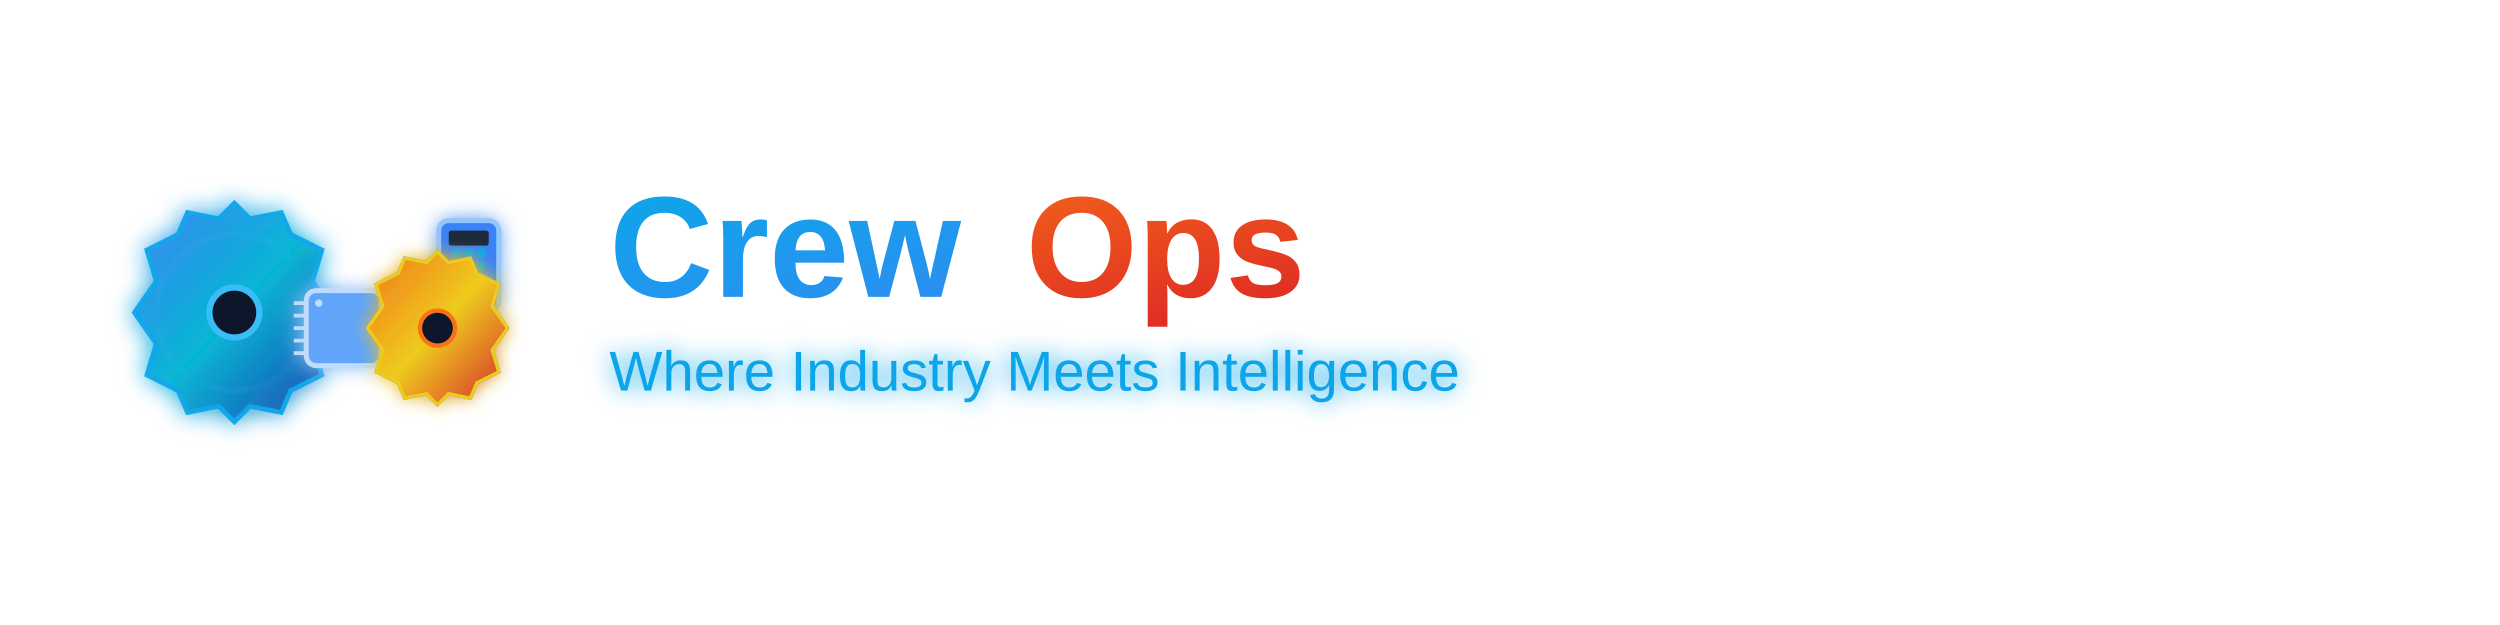
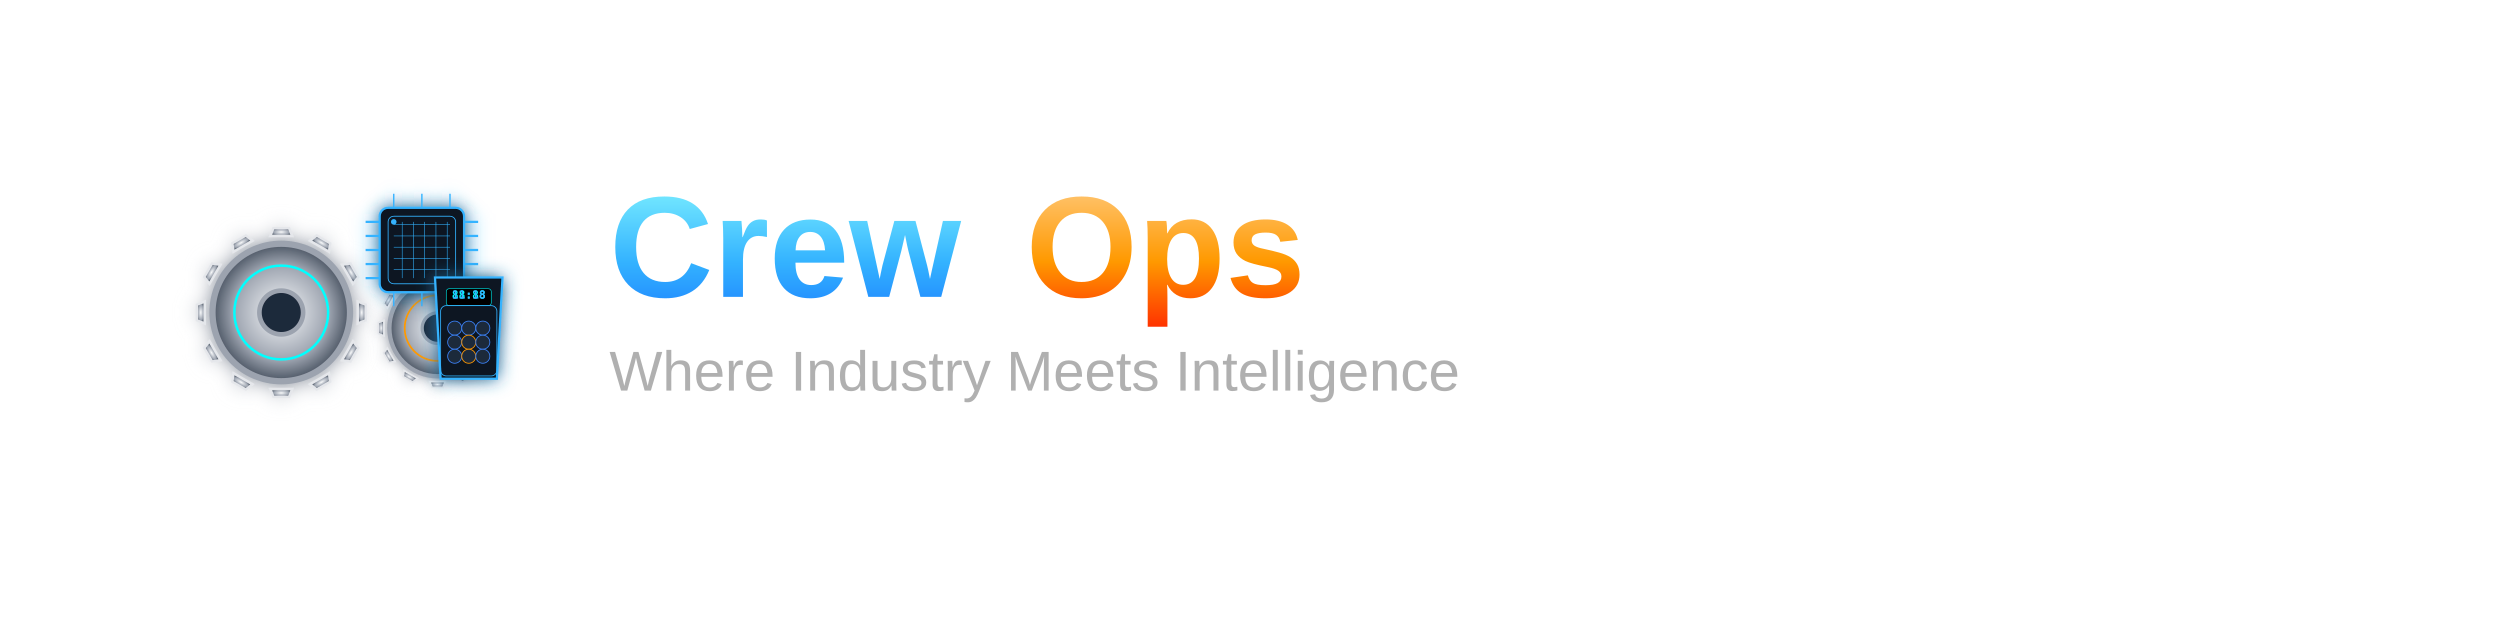
<svg xmlns="http://www.w3.org/2000/svg" width="800" height="200" viewBox="0 0 800 200" role="img" aria-label="Crew Ops logo">
  <defs>
    <linearGradient id="bgGradient" x1="0" y1="0" x2="1" y2="1">
      <stop offset="0%" stop-color="#0F172A" />
      <stop offset="100%" stop-color="#1E293B" />
    </linearGradient>
-     <linearGradient id="gearBlueGradient" x1="0" y1="0" x2="1" y2="1">
-       <stop offset="0%" stop-color="#3B82F6" />
-       <stop offset="50%" stop-color="#06B6D4" />
-       <stop offset="100%" stop-color="#1E40AF" />
+     <linearGradient id="textBlue" x1="0" y1="0" x2="0" y2="1">
+       <stop offset="0%" stop-color="#70E5FF" />
+       <stop offset="50%" stop-color="#34B3FF" />
+       <stop offset="100%" stop-color="#1A7CFF" />
    </linearGradient>
-     <linearGradient id="gearOrangeGradient" x1="0" y1="0" x2="1" y2="1">
-       <stop offset="0%" stop-color="#F97316" />
-       <stop offset="50%" stop-color="#FACC15" />
-       <stop offset="100%" stop-color="#DC2626" />
+     <linearGradient id="textOrange" x1="0" y1="0" x2="0" y2="1">
+       <stop offset="0%" stop-color="#FFC064" />
+       <stop offset="50%" stop-color="#FF9900" />
+       <stop offset="100%" stop-color="#FF3300" />
    </linearGradient>
+     <radialGradient id="metalGradient" cx="50%" cy="50%" r="50%">
+       <stop offset="0%" stop-color="#F9FAFB" />
+       <stop offset="30%" stop-color="#D1D5DB" />
+       <stop offset="70%" stop-color="#9CA3AF" />
+       <stop offset="100%" stop-color="#4B5563" />
+     </radialGradient>
    <filter id="blueGlow" x="-50%" y="-50%" width="200%" height="200%">
-       <feGaussianBlur stdDeviation="4" result="blur" />
+       <feGaussianBlur stdDeviation="3" result="blur" />
      <feMerge>
        <feMergeNode in="blur" />
        <feMergeNode in="SourceGraphic" />
      </feMerge>
    </filter>
    <filter id="orangeGlow" x="-50%" y="-50%" width="200%" height="200%">
-       <feGaussianBlur stdDeviation="4" result="blur" />
+       <feGaussianBlur stdDeviation="3" result="blur" />
      <feMerge>
        <feMergeNode in="blur" />
        <feMergeNode in="SourceGraphic" />
      </feMerge>
    </filter>
-     <linearGradient id="textBlue" x1="0" y1="0" x2="1" y2="1">
-       <stop offset="0%" stop-color="#0EA5E9" />
-       <stop offset="100%" stop-color="#3B82F6" />
-     </linearGradient>
-     <linearGradient id="textOrange" x1="0" y1="0" x2="1" y2="1">
-       <stop offset="0%" stop-color="#F97316" />
-       <stop offset="100%" stop-color="#DC2626" />
-     </linearGradient>
-     <g id="gearShape">
-       <circle cx="0" cy="0" r="25" fill="url(#gearBlueGradient)" stroke="#93C5FD" stroke-width="2" />
-       <path d="M0,-35 L5,-30 L15,-32 L18,-25 L28,-20 L25,-10 L32,0 L25,10 L28,20 L18,25 L15,32 L5,30 L0,35                L-5,30 L-15,32 L-18,25 L-28,20 L-25,10 L-32,0 L-25,-10 L-28,-20 L-18,-25 L-15,-32 L-5,-30 Z" fill="url(#gearBlueGradient)" stroke="#0EA5E9" stroke-width="1.5" opacity="0.95" />
-       <circle cx="0" cy="0" r="8" fill="#0F172A" stroke="#38BDF8" stroke-width="2" />
+     <g id="gearShapeMetalBlue">
+       <circle cx="0" cy="0" r="22" fill="url(#metalGradient)" stroke="#9CA3AF" stroke-width="2" />
+       <g fill="url(#metalGradient)" stroke="#E5E7EB" stroke-width="0.8">
+         <g transform="rotate(0)">
+           <polygon points="-2.5,-27 2.5,-27 3.5,-24.5 -3.5,-24.5" />
+         </g>
+         <g transform="rotate(30)">
+           <polygon points="-2.5,-27 2.5,-27 3.5,-24.5 -3.5,-24.5" />
+         </g>
+         <g transform="rotate(60)">
+           <polygon points="-2.5,-27 2.5,-27 3.5,-24.5 -3.5,-24.5" />
+         </g>
+         <g transform="rotate(90)">
+           <polygon points="-2.5,-27 2.5,-27 3.5,-24.5 -3.5,-24.5" />
+         </g>
+         <g transform="rotate(120)">
+           <polygon points="-2.5,-27 2.5,-27 3.5,-24.5 -3.5,-24.5" />
+         </g>
+         <g transform="rotate(150)">
+           <polygon points="-2.5,-27 2.5,-27 3.5,-24.5 -3.5,-24.5" />
+         </g>
+         <g transform="rotate(180)">
+           <polygon points="-2.5,-27 2.5,-27 3.5,-24.5 -3.5,-24.5" />
+         </g>
+         <g transform="rotate(210)">
+           <polygon points="-2.5,-27 2.5,-27 3.5,-24.5 -3.5,-24.5" />
+         </g>
+         <g transform="rotate(240)">
+           <polygon points="-2.5,-27 2.5,-27 3.5,-24.5 -3.5,-24.5" />
+         </g>
+         <g transform="rotate(270)">
+           <polygon points="-2.5,-27 2.5,-27 3.5,-24.5 -3.5,-24.5" />
+         </g>
+         <g transform="rotate(300)">
+           <polygon points="-2.5,-27 2.5,-27 3.5,-24.5 -3.5,-24.5" />
+         </g>
+         <g transform="rotate(330)">
+           <polygon points="-2.5,-27 2.5,-27 3.5,-24.5 -3.5,-24.5" />
+         </g>
+       </g>
+       <circle cx="0" cy="0" r="15" fill="none" stroke="#00FFFF" stroke-width="0.8" />
+       <circle cx="0" cy="0" r="7" fill="#1E293B" stroke="#9CA3AF" stroke-width="1.5" />
+     </g>
+     <g id="gearShapeMetalOrange">
+       <circle cx="0" cy="0" r="22" fill="url(#metalGradient)" stroke="#9CA3AF" stroke-width="2" />
+       <g fill="url(#metalGradient)" stroke="#E5E7EB" stroke-width="0.8">
+         <g transform="rotate(0)">
+           <polygon points="-2.5,-27 2.5,-27 3.5,-24.5 -3.5,-24.5" />
+         </g>
+         <g transform="rotate(30)">
+           <polygon points="-2.5,-27 2.5,-27 3.5,-24.5 -3.5,-24.5" />
+         </g>
+         <g transform="rotate(60)">
+           <polygon points="-2.5,-27 2.5,-27 3.5,-24.5 -3.5,-24.5" />
+         </g>
+         <g transform="rotate(90)">
+           <polygon points="-2.5,-27 2.5,-27 3.5,-24.5 -3.5,-24.5" />
+         </g>
+         <g transform="rotate(120)">
+           <polygon points="-2.5,-27 2.5,-27 3.5,-24.5 -3.5,-24.5" />
+         </g>
+         <g transform="rotate(150)">
+           <polygon points="-2.5,-27 2.5,-27 3.5,-24.5 -3.5,-24.5" />
+         </g>
+         <g transform="rotate(180)">
+           <polygon points="-2.5,-27 2.5,-27 3.5,-24.5 -3.5,-24.5" />
+         </g>
+         <g transform="rotate(210)">
+           <polygon points="-2.5,-27 2.5,-27 3.5,-24.5 -3.5,-24.5" />
+         </g>
+         <g transform="rotate(240)">
+           <polygon points="-2.5,-27 2.5,-27 3.5,-24.5 -3.5,-24.5" />
+         </g>
+         <g transform="rotate(270)">
+           <polygon points="-2.5,-27 2.5,-27 3.5,-24.5 -3.5,-24.5" />
+         </g>
+         <g transform="rotate(300)">
+           <polygon points="-2.5,-27 2.5,-27 3.5,-24.5 -3.5,-24.5" />
+         </g>
+         <g transform="rotate(330)">
+           <polygon points="-2.5,-27 2.5,-27 3.5,-24.5 -3.5,-24.5" />
+         </g>
+       </g>
+       <circle cx="0" cy="0" r="15" fill="none" stroke="#FF9900" stroke-width="0.8" />
+       <circle cx="0" cy="0" r="7" fill="#1E293B" stroke="#9CA3AF" stroke-width="1.5" />
    </g>
    <g id="processorShape">
-       <rect x="-15" y="-15" width="30" height="30" rx="4" ry="4" fill="#60A5FA" stroke="#BFDBFE" stroke-width="2" />
-       <line x1="-20" y1="-10" x2="-15" y2="-10" stroke="#BFDBFE" stroke-width="1.5" />
-       <line x1="-20" y1="-5" x2="-15" y2="-5" stroke="#BFDBFE" stroke-width="1.5" />
-       <line x1="-20" y1="0" x2="-15" y2="0" stroke="#BFDBFE" stroke-width="1.5" />
-       <line x1="-20" y1="5" x2="-15" y2="5" stroke="#BFDBFE" stroke-width="1.5" />
-       <line x1="-20" y1="10" x2="-15" y2="10" stroke="#BFDBFE" stroke-width="1.5" />
-       <line x1="15" y1="-10" x2="20" y2="-10" stroke="#BFDBFE" stroke-width="1.5" />
-       <line x1="15" y1="-5" x2="20" y2="-5" stroke="#BFDBFE" stroke-width="1.5" />
-       <line x1="15" y1="0" x2="20" y2="0" stroke="#BFDBFE" stroke-width="1.5" />
-       <line x1="15" y1="5" x2="20" y2="5" stroke="#BFDBFE" stroke-width="1.5" />
-       <line x1="15" y1="10" x2="20" y2="10" stroke="#BFDBFE" stroke-width="1.5" />
-       <circle fill="#BFDBFE" cx="-10" cy="-10" r="1.5" />
+       <rect x="-15" y="-15" width="30" height="30" rx="3" ry="3" fill="#0A1420" stroke="#34B3FF" stroke-width="0.8" />
+       <rect x="-12" y="-12" width="24" height="24" rx="2" ry="2" fill="none" stroke="#34B3FF" stroke-width="0.3" />
+       <path d="M -10 -9 L 10 -9 M -10 -5 L 10 -5 M -10 -1 L 10 -1 M -10 3 L 10 3 M -10 7 L 10 7" stroke="#34B3FF" stroke-width="0.2" />
+       <path d="M -7 -10 L -7 10 M -3 -10 L -3 10 M 1 -10 L 1 10 M 5 -10 L 5 10 M 9 -10 L 9 10" stroke="#34B3FF" stroke-width="0.2" />
+       <g stroke="#34B3FF" stroke-width="0.8">
+         <line x1="-20" y1="-10" x2="-15" y2="-10" />
+         <line x1="-20" y1="-5" x2="-15" y2="-5" />
+         <line x1="-20" y1="0" x2="-15" y2="0" />
+         <line x1="-20" y1="5" x2="-15" y2="5" />
+         <line x1="-20" y1="10" x2="-15" y2="10" />
+         <line x1="15" y1="-10" x2="20" y2="-10" />
+         <line x1="15" y1="-5" x2="20" y2="-5" />
+         <line x1="15" y1="0" x2="20" y2="0" />
+         <line x1="15" y1="5" x2="20" y2="5" />
+         <line x1="15" y1="10" x2="20" y2="10" />
+       </g>
+       <g stroke="#34B3FF" stroke-width="0.5">
+         <line x1="-10" y1="-15" x2="-10" y2="-20" />
+         <line x1="0" y1="-15" x2="0" y2="-20" />
+         <line x1="10" y1="-15" x2="10" y2="-20" />
+         <line x1="-10" y1="15" x2="-10" y2="20" />
+         <line x1="0" y1="15" x2="0" y2="20" />
+         <line x1="10" y1="15" x2="10" y2="20" />
+       </g>
+       <circle fill="#34B3FF" cx="-10" cy="-10" r="1.0" />
    </g>
    <g id="calculatorShape">
-       <rect x="-12" y="-18" width="24" height="36" rx="4" ry="4" fill="#3B82F6" stroke="#93C5FD" stroke-width="2" />
-       <rect x="-8" y="-14" width="16" height="6" rx="1" fill="#1E293B" />
-       <circle cx="-5" cy="-5" r="2" fill="#0EA5E9" />
-       <circle cx="0" cy="-5" r="2" fill="#0EA5E9" />
-       <circle cx="5" cy="-5" r="2" fill="#0EA5E9" />
-       <circle cx="-5" cy="0" r="2" fill="#0EA5E9" />
-       <circle cx="0" cy="0" r="2" fill="#0EA5E9" />
-       <circle cx="5" cy="0" r="2" fill="#0EA5E9" />
-       <circle cx="-5" cy="5" r="2" fill="#0EA5E9" />
-       <circle cx="0" cy="5" r="2" fill="#F97316" />
-       <circle cx="5" cy="5" r="2" fill="#0EA5E9" />
+       <polygon points="-12,-18 12,-18 10,18 -10,18" fill="#0A1420" stroke="#34B3FF" stroke-width="0.8" />
+       <rect x="-8" y="-14" width="16" height="6" rx="1" fill="#000000" stroke="#00FFFF" stroke-width="0.2" />
+       <text x="0" y="-10.5" text-anchor="middle" font-size="4" fill="#00FFFF" font-family="monospace" font-weight="bold">88:88</text>
+       <text x="0" y="-10.5" text-anchor="middle" font-size="4" fill="#34B3FF" font-family="monospace" font-weight="bold">11:18</text>
+       <rect x="-10" y="-8" width="20" height="25" rx="2" ry="2" fill="none" stroke="#34B3FF" stroke-width="0.3" />
+       <g transform="translate(0, 5)">
+         <circle cx="-5" cy="-5" r="2.5" fill="#1E293B" stroke="#3B82F6" stroke-width="0.3" />
+         <circle cx="0" cy="-5" r="2.5" fill="#1E293B" stroke="#3B82F6" stroke-width="0.3" />
+         <circle cx="5" cy="-5" r="2.5" fill="#1E293B" stroke="#3B82F6" stroke-width="0.3" />
+         <circle cx="-5" cy="0" r="2.5" fill="#1E293B" stroke="#3B82F6" stroke-width="0.3" />
+         <circle cx="0" cy="0" r="2.5" fill="#1E293B" stroke="#FF9900" stroke-width="0.3" />
+         <circle cx="5" cy="0" r="2.5" fill="#1E293B" stroke="#3B82F6" stroke-width="0.3" />
+         <circle cx="-5" cy="5" r="2.5" fill="#1E293B" stroke="#3B82F6" stroke-width="0.3" />
+         <circle cx="0" cy="5" r="2.5" fill="#1E293B" stroke="#FF9900" stroke-width="0.3" />
+         <circle cx="5" cy="5" r="2.5" fill="#1E293B" stroke="#3B82F6" stroke-width="0.3" />
+       </g>
    </g>
    <style>
      @keyframes spin {
      from { transform: rotate(0deg); }
      to { transform: rotate(360deg); }
      }
-       .gear-rotate-slow {
-       animation: spin 12s linear infinite;
+       .gear-rotate-slow-inner {
+       animation: spin 18s linear infinite;
      transform-origin: center;
      }
-       .gear-rotate-rev {
-       animation: spin 12s linear infinite reverse;
+       .gear-rotate-rev-inner {
+       animation: spin 18s linear infinite reverse;
      transform-origin: center;
      }
    </style>
  </defs>
-   <g transform="translate(75,100)">
-     <g class="gear-rotate-slow" filter="url(#blueGlow)">
-       <use href="#gearShape" />
-     </g>
-   </g>
-   <g transform="translate(110, 105) scale(0.8)">
+   <g transform="translate(90,100)">
+     <g class="gear-rotate-slow-inner" filter="url(#blueGlow)">
+       <use href="#gearShapeMetalBlue" />
+     </g>
+   </g>
+   <g transform="translate(140,105) scale(0.7)">
+     <g class="gear-rotate-rev-inner" filter="url(#orangeGlow)">
+       <use href="#gearShapeMetalOrange" />
+     </g>
+   </g>
+   <g transform="translate(135, 80) scale(0.9)">
    <use href="#processorShape" filter="url(#blueGlow)" />
  </g>
-   <g transform="translate(150, 85) scale(0.8)">
+   <g transform="translate(150, 105) scale(0.9)">
    <use href="#calculatorShape" filter="url(#blueGlow)" />
-   </g>
-   <g transform="translate(140,105) scale(0.7)">
-     <g class="gear-rotate-rev" filter="url(#orangeGlow)">
-       <use href="#gearShape" fill="url(#gearOrangeGradient)" stroke="#FACC15" />
-       <path d="M0,-35 L5,-30 L15,-32 L18,-25 L28,-20 L25,-10 L32,0 L25,10 L28,20 L18,25 L15,32 L5,30 L0,35                L-5,30 L-15,32 L-18,25 L-28,20 L-25,10 L-32,0 L-25,-10 L-28,-20 L-18,-25 L-15,-32 L-5,-30 Z" fill="url(#gearOrangeGradient)" stroke="#FACC15" stroke-width="1.5" opacity="0.95" />
-       <circle cx="0" cy="0" r="8" fill="#0F172A" stroke="#F97316" stroke-width="2" />
-     </g>
  </g>
  <text x="195" y="95" font-family="Segoe UI, Arial, sans-serif" font-size="46" font-weight="700" text-anchor="start">
    <tspan fill="url(#textBlue)" filter="url(#blueGlow)">Crew</tspan>
    <tspan dx="8" fill="url(#textOrange)" filter="url(#orangeGlow)">Ops</tspan>
  </text>
-   <text x="195" y="125" font-family="Segoe UI, Arial, sans-serif" font-size="18" font-weight="400" text-anchor="start" fill="#0EA5E9" filter="url(#blueGlow)">
+   <text x="195" y="125" font-family="Segoe UI, Arial, sans-serif" font-size="18" font-weight="400" text-anchor="start" fill="#B0B0B0">
    Where Industry Meets Intelligence
  </text>
</svg>
